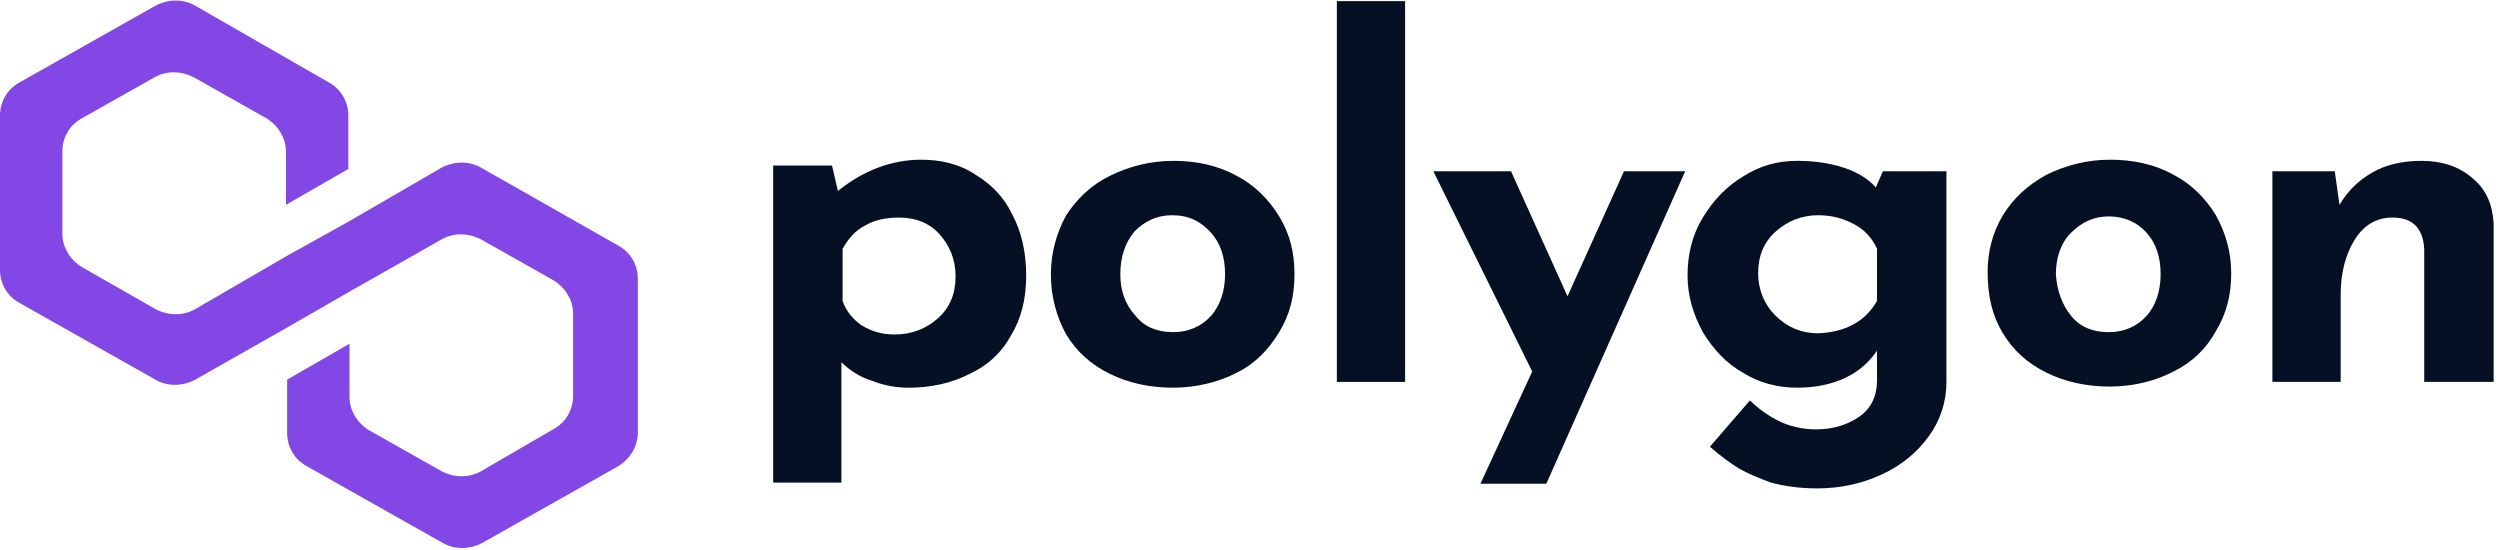
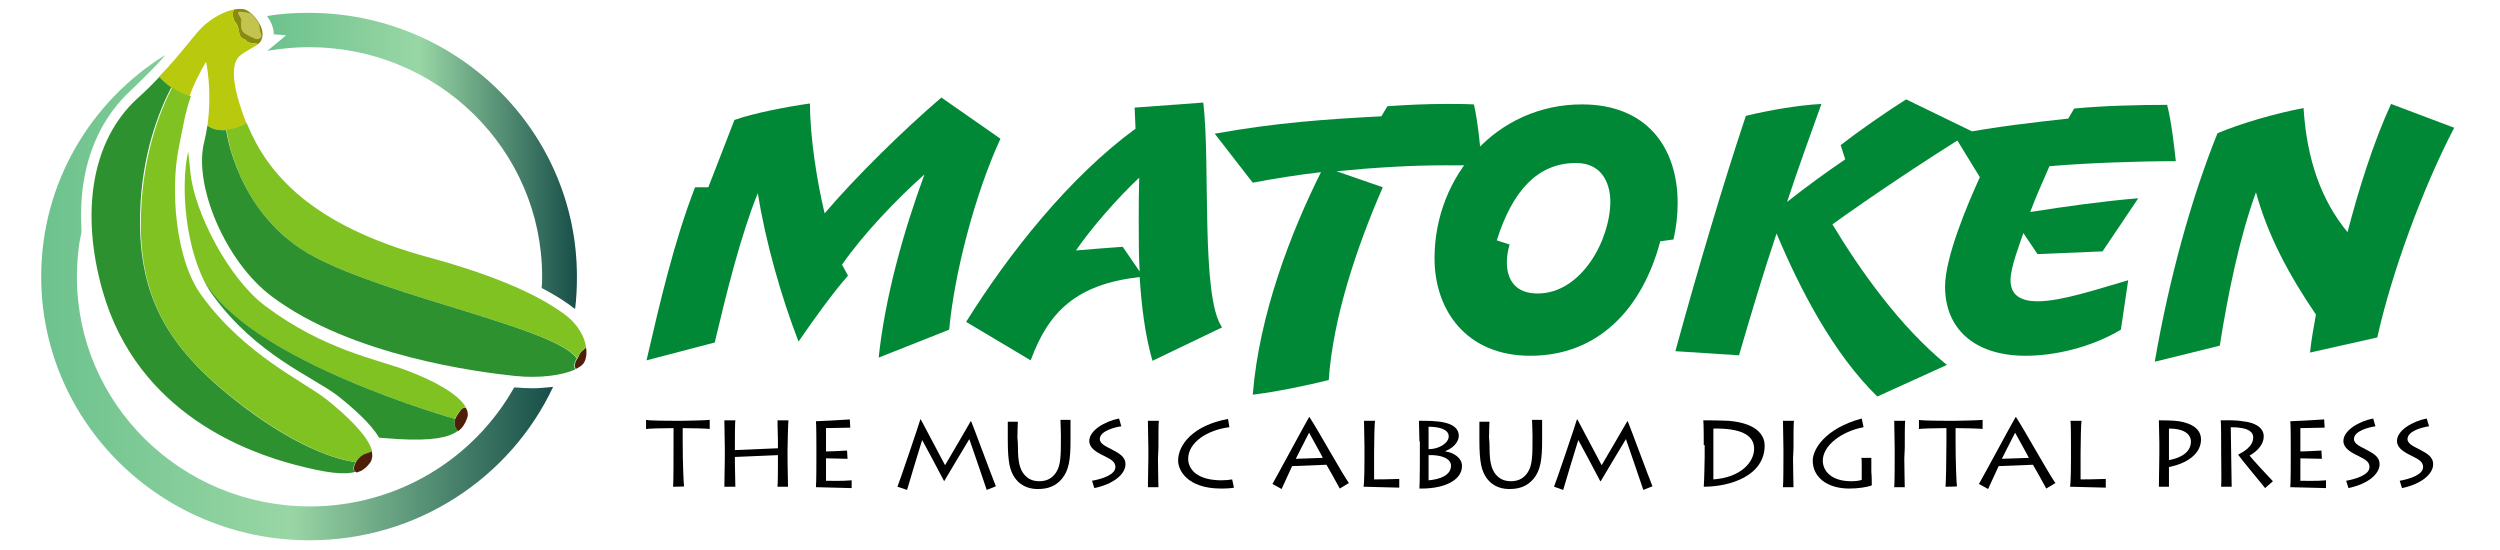
- <svg xmlns="http://www.w3.org/2000/svg" width="546pt" height="120pt" viewBox="0 0 546 120" version="1.1">
-   <defs>
-     <clipPath id="clip1">
-       <path d="M 496 35 L 544.613 35 L 544.613 84 L 496 84 Z M 496 35 " />
-     </clipPath>
-     <clipPath id="clip2">
-       <path d="M 0 0 L 140 0 L 140 119.816 L 0 119.816 Z M 0 0 " />
-     </clipPath>
-   </defs>
-   <g id="surface1">
-     <path style=" stroke:none;fill-rule:nonzero;fill:rgb(2.353%,6.275%,14.118%);fill-opacity:1;" d="M 213.062 38.168 C 216.406 40.188 219.234 42.969 221.031 46.762 C 223.09 50.555 224.117 55.102 224.117 60.156 C 224.117 65.215 223.09 69.512 220.777 73.301 C 218.719 77.094 215.633 79.875 211.781 81.645 C 207.926 83.668 203.297 84.676 198.414 84.676 C 195.586 84.676 193.02 84.172 190.449 83.16 C 187.879 82.402 185.562 80.887 183.766 79.117 L 183.766 105.406 L 168.859 105.406 L 168.859 36.145 L 181.711 36.145 L 182.996 41.707 C 188.648 37.156 194.816 34.879 201.242 34.879 C 205.613 34.879 209.723 35.891 213.062 38.168 Z M 204.84 69.512 C 207.41 67.234 208.695 64.203 208.695 60.41 C 208.695 56.621 207.41 53.586 205.098 51.059 C 202.785 48.531 199.699 47.52 196.359 47.52 C 193.531 47.52 190.961 48.023 188.906 49.289 C 186.848 50.301 185.309 52.07 184.023 54.344 L 184.023 65.719 C 184.793 67.996 186.336 69.762 188.133 71.027 C 190.191 72.293 192.504 73.051 195.332 73.051 C 199.188 73.051 202.27 71.785 204.84 69.512 Z M 204.84 69.512 " />
-     <path style=" stroke:none;fill-rule:nonzero;fill:rgb(2.353%,6.275%,14.118%);fill-opacity:1;" d="M 232.855 47.008 C 235.168 43.469 238.254 40.438 242.363 38.414 C 246.477 36.391 251.102 35.129 256.242 35.129 C 261.383 35.129 266.012 36.141 270.121 38.414 C 273.977 40.438 277.062 43.469 279.375 47.262 C 281.688 51.051 282.715 55.098 282.715 59.898 C 282.715 64.703 281.688 68.746 279.375 72.539 C 277.062 76.328 274.234 79.363 270.121 81.387 C 266.266 83.406 261.383 84.672 256.242 84.672 C 251.102 84.672 246.477 83.66 242.363 81.637 C 238.254 79.617 235.168 76.836 232.855 73.043 C 230.797 69.254 229.516 64.957 229.516 59.898 C 229.516 55.098 230.797 50.801 232.855 47.008 Z M 248.02 69 C 250.074 71.527 252.902 72.539 256.242 72.539 C 259.586 72.539 262.41 71.273 264.469 69 C 266.523 66.723 267.551 63.438 267.551 59.898 C 267.551 56.109 266.523 53.074 264.469 50.801 C 262.152 48.273 259.586 47.008 255.984 47.008 C 252.645 47.008 250.074 48.273 247.762 50.547 C 245.707 53.074 244.68 56.109 244.68 59.898 C 244.68 63.438 245.707 66.473 248.02 69 Z M 248.02 69 " />
-     <path style=" stroke:none;fill-rule:nonzero;fill:rgb(2.353%,6.275%,14.118%);fill-opacity:1;" d="M 306.875 0.246 L 306.875 83.41 L 291.969 83.41 L 291.969 0.246 Z M 306.875 0.246 " />
-     <path style=" stroke:none;fill-rule:nonzero;fill:rgb(2.353%,6.275%,14.118%);fill-opacity:1;" d="M 368.043 37.406 L 337.715 105.652 L 323.324 105.652 L 334.633 81.137 L 313.043 37.406 L 330.008 37.406 L 342.344 64.703 L 354.68 37.406 Z M 368.043 37.406 " />
-     <path style=" stroke:none;fill-rule:nonzero;fill:rgb(2.353%,6.275%,14.118%);fill-opacity:1;" d="M 425.102 37.402 L 425.102 83.406 C 425.102 87.703 423.816 91.75 421.246 95.289 C 418.676 98.828 415.336 101.609 410.965 103.629 C 406.598 105.652 401.969 106.664 396.828 106.664 C 392.973 106.664 389.633 106.156 386.805 105.398 C 383.98 104.387 381.664 103.379 379.867 102.367 C 377.812 101.102 375.754 99.586 373.441 97.562 L 382.18 87.453 C 384.234 89.473 386.551 90.992 388.605 92.004 C 390.66 93.012 393.488 93.773 396.574 93.773 C 400.43 93.773 403.512 92.762 406.082 90.992 C 408.652 89.223 409.938 86.441 409.938 83.156 L 409.938 76.582 C 408.395 78.859 406.34 80.879 403.258 82.398 C 400.172 83.914 396.574 84.672 392.461 84.672 C 388.348 84.672 384.234 83.66 380.637 81.387 C 377.039 79.363 374.211 76.328 371.898 72.539 C 369.844 68.746 368.559 64.703 368.559 60.152 C 368.559 55.602 369.586 51.305 371.898 47.516 C 374.211 43.723 377.039 40.688 380.895 38.414 C 384.492 36.141 388.348 35.129 392.461 35.129 C 396.316 35.129 399.656 35.633 402.742 36.645 C 405.824 37.656 408.137 39.172 409.68 40.941 L 411.223 37.402 Z M 409.938 65.715 L 409.938 54.34 C 408.91 52.062 407.367 50.293 405.055 49.031 C 402.742 47.766 400.172 47.008 397.09 47.008 C 393.488 47.008 390.402 48.273 387.836 50.547 C 385.266 52.82 383.98 55.855 383.98 59.648 C 383.98 63.188 385.266 66.473 387.836 69 C 390.402 71.527 393.488 72.793 397.09 72.793 C 402.996 72.539 407.367 70.262 409.938 65.715 Z M 409.938 65.715 " />
-     <path style=" stroke:none;fill-rule:nonzero;fill:rgb(2.353%,6.275%,14.118%);fill-opacity:1;" d="M 437.438 47.016 C 439.754 43.223 442.836 40.441 446.949 38.168 C 451.059 36.145 455.688 34.879 460.824 34.879 C 465.965 34.879 470.594 35.891 474.703 38.168 C 478.559 40.188 481.645 43.223 483.957 47.016 C 486.016 50.805 487.297 54.852 487.297 59.652 C 487.297 64.457 486.27 68.5 483.957 72.293 C 481.902 76.082 478.816 79.117 474.703 81.137 C 470.852 83.16 465.965 84.426 460.824 84.426 C 455.688 84.426 451.059 83.414 446.949 81.391 C 442.836 79.371 439.754 76.59 437.438 72.797 C 435.125 69.004 434.098 64.707 434.098 59.398 C 434.098 55.102 435.125 50.805 437.438 47.016 Z M 452.344 69.004 C 454.398 71.531 457.227 72.543 460.57 72.543 C 463.91 72.543 466.738 71.281 468.793 69.004 C 470.852 66.73 471.879 63.445 471.879 59.906 C 471.879 56.113 470.852 53.082 468.793 50.805 C 466.738 48.531 463.91 47.266 460.57 47.266 C 457.227 47.266 454.656 48.531 452.344 50.805 C 450.031 53.082 449.004 56.367 449.004 59.906 C 449.262 63.445 450.289 66.477 452.344 69.004 Z M 452.344 69.004 " />
-     <g clip-path="url(#clip1)" clip-rule="nonzero">
-       <path style=" stroke:none;fill-rule:nonzero;fill:rgb(2.353%,6.275%,14.118%);fill-opacity:1;" d="M 539.988 38.918 C 543.07 41.445 544.355 44.734 544.613 48.777 L 544.613 83.406 L 529.449 83.406 L 529.449 54.34 C 529.191 49.789 526.879 47.516 522.512 47.516 C 519.172 47.516 516.344 49.031 514.285 52.316 C 512.23 55.602 511.203 59.648 511.203 64.449 L 511.203 83.406 L 496.293 83.406 L 496.293 37.402 L 509.914 37.402 L 510.945 44.734 C 512.742 41.699 515.055 39.426 518.141 37.656 C 521.227 35.887 524.824 35.129 528.938 35.129 C 533.305 35.129 537.16 36.391 539.988 38.918 Z M 539.988 38.918 " />
+ <svg xmlns="http://www.w3.org/2000/svg" version="1.1" id="Layer_1" x="0px" y="0px" viewBox="0 0 546 120" style="enable-background:new 0 0 546 120;" xml:space="preserve">
+   <style type="text/css">
+ 	.st0{fill:#018837;}
+ 	.st1{fill:#4E1E08;}
+ 	.st2{fill:#888910;}
+ 	.st3{fill:#B9C90E;}
+ 	.st4{fill:#C3C44F;}
+ 	.st5{fill:#80C221;}
+ 	.st6{fill:#2D912F;}
+ 	.st7{fill:url(#XMLID_2_);}
+ 	.st8{fill:url(#XMLID_3_);}
+ </style>
+   <g>
+     <path class="st0" d="M218.5,30.3c-5.6,12.1-10.1,29.6-11.2,41.7l-15.4,6.1c1.4-13.2,5.4-27.5,10-40c-6.1,5.4-13.5,13.2-18,19.7   l1.3,2.4c-3.4,3.9-7.3,9.3-10.8,14.4c-3.8-9.8-7.2-21.8-8.9-32.4c-3.7,9.1-6.9,22-9.4,32.6l-14.9,3.9c3-13,6.1-26.2,10.6-37.8h2.9   l5.7-14.7c4.2-1.5,11.5-2.9,16.5-3.6c0,7.6,1.6,17.3,3.2,24c6.8-8,17.2-18.2,25.5-25.3L218.5,30.3z" />
+     <path class="st0" d="M251.7,78.8c-1.6-5.5-2.4-11.9-2.8-18.3c-13.9,1.6-19.9,7.6-23.8,18.2l-14.1-8.4c9.3-14.9,22.5-31.6,37-42.2   l-0.2-4.6l15-1.1c1.6,13.5-0.6,42.4,4.1,49.1L251.7,78.8z M248.9,59.3c-0.2-3.5-0.2-7-0.2-10.5c0-3.5,0-6.8,0.1-10   c-4.8,4.5-10.7,11.3-13.8,15.9c3.4-0.3,7.4-0.6,10.2-0.8L248.9,59.3z" />
+     <path class="st0" d="M315.6,36.1c-7.3,0-15.6,0.5-23.7,1.3l10.1,3.5c-5.8,13.3-10.9,28.7-11.8,42.1c-4.8,1.2-11.6,2.6-16.6,3.2   c1.4-17.5,8.3-35.4,14.9-48.6c-5.2,0.6-10.2,1.4-14.9,2.3l-8.3-10.7c13.2-2.4,24.7-3.2,36.4-3.8l1.3-2.2c4.2-0.3,8.6-0.5,12.8-0.5   c2.1,0,4.2,0,6.1,0.1c0.8,3.3,1.5,9.7,1.7,13.4C321.2,36.1,318.5,36.1,315.6,36.1z" />
+     <path class="st0" d="M365.5,52.3l-2.9,0.4c-3.9,14.7-13.5,25-28.4,25c-13.9,0-20.9-9.9-20.9-21.3c0-18,13.6-33.6,32.2-33.6   c13.9,0,20.9,9.1,20.9,21.6C366.4,46.9,366.1,49.6,365.5,52.3z M344.2,35.6c-8.4,0-13.9,6.1-17.3,16.9l2.8,0.9   c-0.4,1.3-0.6,2.7-0.6,3.9c0,3.7,1.8,6.8,6.7,6.8c9.6,0,15.9-11.7,15.9-20.2C351.6,39.6,349.6,35.6,344.2,35.6z" />
+     <path class="st0" d="M430.7,28.7c-9.8,6-22.6,14.6-30.5,20.3c6.1,10.1,14.7,22.3,25,30.7l-15.2,6.9c-9.5-9.3-16.7-23-22-35.6   c-2.8,8.3-5.6,17.7-8.2,26.6l-13.9-0.9c4.9-17.9,10.7-37.4,15.4-51.4c5-1.2,11.1-2.3,16.5-2.6c-2.4,6.7-5,13.8-7.5,21.4   c3.9-3.1,8.7-6.6,12.7-9.3l-1-3.1c4.5-3.5,9.9-7.2,14.3-10L430.7,28.7z" />
+     <path class="st0" d="M447.6,36.3c-1.4,3.2-3.1,7-4.2,10c7.6-1.2,16.2-2.4,23.6-3l-7.8,11.6L445,55.5l-3.1-4.6   c-0.9,2.7-2.8,7.5-2.8,10.3c0,3.4,2.4,4.6,5.9,4.6c5.3,0,13.2-2.7,19.8-4.6L463.2,72c-6.5,3.9-14.5,5.7-20.8,5.7   c-11.4,0-17.6-6.1-17.6-15.1c0-6.5,5-18.2,7.6-23.9l-5.7-9.3c9.5-1.8,17.7-2.7,25-3.5l1.3-2.2c6.4-0.6,13.8-0.8,20.3-0.8   c0.9,3.4,1.5,8.6,1.9,12.3C467,35.2,455.6,35.6,447.6,36.3z" />
+     <path class="st0" d="M536,27.9c-6.9,13.2-13.7,31.8-16.8,45.8L504.5,77c0.3-2.8,0.8-5.5,1.3-8.3c-5.8-8.5-10.5-17.2-13.1-26.7   c-3.5,9.6-6.1,22-7.9,33.5L470.6,79c3.1-18,8-35.8,13.7-49.9c5-2.1,12.4-4.3,18.8-5.5c0.7,11.3,3.9,20.2,9.6,27.1   c2.4-9.2,5.6-19.5,9.5-28L536,27.9z" />
+   </g>
+   <g id="XMLID_16_">
+     <path id="XMLID_79_" class="st1" d="M100.5,89.7c-0.9,1.3-1.8,2.5-0.9,3.9c0.1,0.2,0.3,0.4,0.4,0.6c1-0.7,1.6-1.7,2-2.8   c0.3-0.8,0.2-1.6-0.3-2.4C101.3,89,100.8,89.2,100.5,89.7z" />
+     <path id="XMLID_77_" class="st1" d="M126.5,77.5c-0.3,1-1.3,1.5-0.8,3.1c0.9-0.4,1.6-0.9,1.9-1.5c0.4-0.7,0.6-1.9,0.4-3.2   C127.3,76.5,126.6,77,126.5,77.5z" />
+     <g id="XMLID_72_">
+       <path id="XMLID_75_" class="st2" d="M51.5,5c1,1.2,0.3,3,1.7,3.5c1.2,0.5-0.1,0.8,3.2,1.1c0.5-0.4,0.8-0.9,0.9-1.6    c0.4-2-1.7-5-3.7-5.9C52.9,1.9,52,1.9,51,2.1C51,2.2,50.5,3.9,51.5,5z" />
+       <path id="XMLID_73_" class="st3" d="M52.6,12c1.6-1.2,3-1.7,3.8-2.4c-3.2-0.3-2-0.6-3.2-1.1c-1.3-0.5-0.7-2.4-1.7-3.5    c-1-1.1-0.5-2.8-0.5-2.9c-2,0.4-4.5,1.7-6.6,3.6c-2.4,2.3-4.5,5.7-9.7,11.1c1.5,1.7,3.6,3.3,6.7,4.2c0.8-2.3,1.9-4.6,3.6-7.5    c0,0,1.4,6.1,0.3,13.9l0,0c0,0,2.9,2.7,8.5-0.5C50.8,19.2,50.1,13.8,52.6,12z" />
    </g>
-     <g clip-path="url(#clip2)" clip-rule="nonzero">
-       <path style=" stroke:none;fill-rule:nonzero;fill:rgb(50.98%,27.843%,89.804%);fill-opacity:1;" d="M 105.117 36.648 C 102.547 35.133 99.207 35.133 96.379 36.648 L 76.332 48.277 L 62.711 55.859 L 42.664 67.488 C 40.094 69.004 36.754 69.004 33.926 67.488 L 17.992 58.387 C 15.422 56.871 13.621 54.09 13.621 51.055 L 13.621 33.109 C 13.621 30.074 15.164 27.297 17.992 25.777 L 33.668 16.93 C 36.238 15.414 39.582 15.414 42.406 16.93 L 58.086 25.777 C 60.656 27.297 62.453 30.074 62.453 33.109 L 62.453 44.738 L 76.078 36.902 L 76.078 25.273 C 76.078 22.238 74.535 19.461 71.707 17.941 L 42.664 1.258 C 40.094 -0.258 36.754 -0.258 33.926 1.258 L 4.371 17.941 C 1.543 19.461 0 22.238 0 25.273 L 0 58.891 C 0 61.926 1.543 64.707 4.371 66.223 L 33.926 82.906 C 36.496 84.422 39.836 84.422 42.664 82.906 L 62.711 71.531 L 76.332 63.695 L 96.379 52.32 C 98.949 50.805 102.293 50.805 105.117 52.32 L 120.797 61.168 C 123.367 62.684 125.164 65.465 125.164 68.496 L 125.164 86.445 C 125.164 89.477 123.625 92.258 120.797 93.773 L 105.117 102.875 C 102.547 104.391 99.207 104.391 96.379 102.875 L 80.703 94.027 C 78.133 92.512 76.332 89.73 76.332 86.695 L 76.332 75.07 L 62.711 82.906 L 62.711 94.531 C 62.711 97.566 64.254 100.348 67.082 101.863 L 96.637 118.547 C 99.207 120.062 102.547 120.062 105.375 118.547 L 134.934 101.863 C 137.504 100.348 139.301 97.566 139.301 94.531 L 139.301 60.914 C 139.301 57.883 137.758 55.102 134.934 53.582 Z M 105.117 36.648 " />
+     <path id="XMLID_70_" class="st4" d="M54.7,2.9c0,0-2.2-0.5-2.6-0.3c-0.5,0.2,0.7,1.3,0.6,1.9s-0.2,2,0.5,2.6   c0.7,0.6,1.9,1.1,2.6,1.4c0.8,0.2,1.6-0.3,1.2-1.2c-0.4-0.9-0.2-1.9-0.7-2.6C55.6,3.7,54.7,2.9,54.7,2.9z" />
+     <g id="XMLID_65_">
+       <path id="XMLID_68_" class="st5" d="M53.4,88.9c15.4,11.6,24.4,12,24.4,12l0,0c0.4-0.8,1.2-1.5,2.1-1.8c0.5-0.2,1-0.3,1.4-0.5    c-0.8-3.4-5.9-8.1-9.9-11.3c-5.2-4.1-18-9.8-27.4-22.8c-5.9-8.1-6.7-23.5-5-32c1-5,1.5-8.2,2.7-11.5c-1.6-0.4-2.9-1.1-4.1-1.9    c-2.6,5-6.4,14.6-6.8,27.6C30.1,66.3,38,77.3,53.4,88.9z" />
+       <path id="XMLID_66_" class="st6" d="M77.2,102.4c0-0.4,0.1-0.9,0.5-1.5l0,0c0,0-9-0.4-24.4-12C38,77.3,30.1,66.3,30.6,46.7    c0.3-13,4.2-22.6,6.8-27.6c-1-0.7-1.9-1.5-2.6-2.3c-1.4,1.5-3,3.1-4.9,4.8c-10,9.2-12.3,25-7.5,41.9c7.7,27.1,32.2,35.4,42,38    c6.9,1.8,10.8,2.3,13.4,1.5C77.5,103,77.3,102.7,77.2,102.4z" />
    </g>
+     <g id="XMLID_61_">
+       <path id="XMLID_63_" class="st5" d="M99.4,91.5L99.4,91.5c0.2-0.6,0.6-1.2,1.1-1.8c0.3-0.5,0.8-0.7,1.2-0.8c-1.7-3.1-8-6.2-12.9-8    c-6.2-2.4-18-4.4-30.9-14.1c-8-6-15.4-20.4-16.3-29c-0.2-1.7-0.3-3.3-0.5-4.7c-1.7,7.5-0.6,20.1,3.5,28.3    C54.5,78.9,99.4,91.5,99.4,91.5z" />
+       <path id="XMLID_62_" class="st6" d="M99.4,91.5L99.4,91.5c0,0-44.9-12.6-54.8-30.2c0.6,1.2,1.2,2.3,1.9,3.2    c9.4,13,22,17.9,27.2,21.9c3.3,2.6,7.3,6.1,9.1,9.2c1.5,0.1,2.9,0.2,4.2,0.3c7.3,0.4,11-0.3,13-1.8c-0.1-0.2-0.3-0.4-0.4-0.6    C99.1,92.8,99.2,92.2,99.4,91.5z" />
+     </g>
+     <g id="XMLID_56_">
+       <path id="XMLID_59_" class="st5" d="M68.5,56c16.8,9,52.8,15.6,57.6,22.3c0.2-0.3,0.3-0.5,0.4-0.8c0.2-0.5,0.8-1.1,1.5-1.6    c-0.3-2.3-1.7-5.1-4.9-7.4c-5.1-3.7-13.7-8-29.5-12.3c-25.8-7-35.2-18.5-39.5-28.8c-0.1-0.2-0.2-0.4-0.2-0.6    c-1.7,1-3.2,1.4-4.4,1.5l0,0C49.4,28.4,51.7,47,68.5,56z" />
+       <path id="XMLID_57_" class="st6" d="M68.5,56c-16.8-9-19.1-27.6-19.1-27.6l0,0c-2.7,0.3-4.1-1-4.1-1l0,0c-0.2,1.2-0.4,2.4-0.7,3.6    c-2.4,9.3,4.5,26,14.7,33.7c17.4,13.1,45.5,16.6,53.1,17.4c5.6,0.6,10.6-0.2,13.2-1.4c-0.4-1.1,0-1.8,0.4-2.4    C121.3,71.6,85.3,65,68.5,56z" />
+     </g>
+     <g id="XMLID_51_">
+       <linearGradient id="XMLID_2_" gradientUnits="userSpaceOnUse" x1="58.438" y1="86.838" x2="126.119" y2="86.838" gradientTransform="matrix(1 0 0 -1 0 122)">
+         <stop offset="0" style="stop-color:#6CC28D" />
+         <stop offset="0.489" style="stop-color:#99D6A5" />
+         <stop offset="1" style="stop-color:#174E48" />
+       </linearGradient>
+       <path id="XMLID_54_" class="st7" d="M59.8,7.5l2.7,0.2l-4.1,3.4c3-0.5,6-0.8,9.1-0.8c28.1,0,50.9,22.4,50.9,50.1    c0,0.8,0,1.7-0.1,2.5c2.3,1.2,4.3,2.4,6.1,3.7c0.4,0.3,0.8,0.6,1.2,0.9c0.3-2.3,0.4-4.7,0.4-7.1c0-31.8-26.2-57.6-58.6-57.6    c-3.1,0-6.2,0.2-9.1,0.7C59.2,4.7,59.8,6.1,59.8,7.5z" />
+       <linearGradient id="XMLID_3_" gradientUnits="userSpaceOnUse" x1="9.005" y1="57.088" x2="120.777" y2="57.088" gradientTransform="matrix(1 0 0 -1 0 122)">
+         <stop offset="0" style="stop-color:#6CC28D" />
+         <stop offset="0.489" style="stop-color:#99D6A5" />
+         <stop offset="1" style="stop-color:#174E48" />
+       </linearGradient>
+       <path id="XMLID_52_" class="st8" d="M116.4,84.8L116.4,84.8c-1.4,0-2.8-0.1-4.1-0.2c0,0,0,0,0,0c-8.7,15.5-25.4,26-44.6,26    c-28.1,0-50.9-22.4-50.9-50.1c0-3.4,0.3-6.7,1-9.8c-0.2-3.9-0.1-7.7,0.5-11.2c1.3-7.9,4.8-14.6,10-19.5c1.7-1.6,3.3-3.2,4.8-4.7    l0,0c1.2-1.2,2.2-2.3,3-3.3C19.8,22.1,9,40,9,60.4C9,92.2,35.2,118,67.6,118c23.6,0,43.9-13.7,53.2-33.5    C119.4,84.6,117.9,84.8,116.4,84.8z" />
+     </g>
+     <path id="XMLID_48_" class="st1" d="M81.2,98.6c-0.4,0.2-0.9,0.3-1.4,0.5c-1.5,0.5-2.6,2.4-2.5,3.3c0,0.4,0.3,0.6,0.6,0.8   c0.6-0.2,1.2-0.4,1.6-0.8c0.5-0.3,0.9-0.8,1.3-1.3c0.3-0.4,0.4-0.8,0.5-1.3C81.3,99.5,81.3,99,81.2,98.6z" />
+   </g>
+   <g>
+     <path d="M147,106.3c0.1-0.5,0.1-6.6,0.1-9.9v-2.9c-2.5,0-5.6,0.1-6,0.2v-2c0.6,0.2,5.9,0.2,6.1,0.2h1.9c0.4,0,5.2-0.1,5.9-0.2v2   c0-0.1-4.1-0.2-5.9-0.2v3.2c0,4.2,0.2,9.1,0.3,9.5C149.5,106.3,147,106.3,147,106.3z" />
+     <path d="M158.2,106.3c0-0.9,0.1-5.7,0.1-6.3v-2.2c0-0.4-0.1-5.5-0.1-6h2.4c-0.1,0.4-0.1,4.6-0.1,5v1.5l9.4-0.4v-1.6   c0-0.3-0.1-4.1-0.1-4.5h2.4c-0.1,0.5-0.2,6.1-0.2,6.6v2.1c0,0.3,0.1,5.5,0.1,5.8h-2.3c0.1-0.7,0.1-4.4,0.1-4.8v-2.1l-9.4,0.4v1.3   c0,0.9,0.1,4.7,0.1,5.2L158.2,106.3L158.2,106.3z" />
+     <path d="M186,106.6c-0.7,0-7.4-0.2-7.8-0.2c0.1-1.1,0.1-5.5,0.1-6v-2.7c0-0.3,0-5.3-0.1-5.7c0.5,0,6.3-0.3,7.4-0.4l0.1,1.8   c-1,0-4.9,0.1-5.3,0.1v5.1c0.4,0,3.2-0.1,4.6-0.2l0.1,1.8c-0.7,0-4.2-0.1-4.7-0.1v4.9c0.5,0,3.5,0.1,5.6-0.1L186,106.6z" />
+     <path d="M196,106.3c0.4-0.9,4.9-14.2,5-14.7h0.1c0.7,1.3,4.7,8.9,5.3,10c0.7-1.2,5.3-9,5.6-9.6h0.1c0.7,1.7,4.5,12,5.4,14.2l-2,0.8   c-0.5-1.6-3.5-10.2-3.8-11.1c-0.7,1.1-4.6,7.7-5.5,9.2h0c-1.2-2.3-3.8-7.2-4.8-9c-0.4,1.3-3.1,10.1-3.3,10.9L196,106.3z" />
+     <path d="M222.3,96.8c0,3.4,0.2,4.9,1,6.3c0.9,1.4,2.1,2,3.7,2c1.9,0,3-0.9,3.7-2c1-1.5,1-4,1-7.3v-0.7c0-1.4-0.1-2.7-0.1-3.4h2.2   c0,0.5,0,1.8,0,3.5v1c0,4-0.3,6.5-1.9,8.4c-1.3,1.5-2.9,2.2-5.2,2.2c-1.2,0-3.5-0.2-5.1-2.5c-1-1.5-1.5-3.2-1.5-8.2v-1.1   c0-1,0-2.5,0-2.9h2.2c0,0.5-0.1,1.5-0.1,3.4L222.3,96.8L222.3,96.8z" />
+     <path d="M238.5,105c2.2-0.4,5.1-1.3,5.1-3c0-1.1-0.8-1.6-2.4-2.4c-1.9-0.9-3.3-1.8-3.3-3.3c0-2.3,3.4-4.3,6.5-4.9l0.5,1.7   c-1.4,0.2-4.7,1-4.7,2.8c0,1.1,1.6,1.7,2.5,2.2c1.7,0.9,3.1,1.6,3.1,3.3c0,2.1-2.5,4.3-6.8,5.2L238.5,105z" />
+     <path d="M252.9,100.1c0,2.1,0.1,5.8,0.1,6.3h-2.3c0-0.9,0.1-5.7,0.1-6.3v-2.2c0-0.4-0.1-5.5-0.1-6h2.4c-0.1,0.4-0.1,3.5-0.1,6   L252.9,100.1L252.9,100.1z" />
+     <path d="M269.5,106.5c-0.4,0.1-1.4,0.2-2.8,0.2c-7.5,0-9.4-4.1-9.4-6.1c0-3.5,3.3-7.7,10.9-9.1l0.3,1.8c-4.8,0.6-9,3.3-9,6.9   c0,2.4,2.1,4.7,7.3,4.7c0.9,0,1.8-0.1,2.3-0.2L269.5,106.5z" />
+     <path d="M277.9,105.7c1.2-2.1,7.5-13.8,8-14.6h0.1c1.9,2.9,7.1,12.3,8.6,14.4l-2,1.2c-0.4-0.8-2.7-4.9-2.9-5.2l-7.5,0.3   c-0.3,0.7-2,4.3-2.3,5L277.9,105.7z M288.9,100c-0.2-0.5-2.8-5.1-3-5.5c-0.3,0.5-2.7,5.4-2.9,5.7L288.9,100z" />
+     <path d="M300.3,91.9c-0.1,0.5-0.2,4.5-0.2,7.1v5.7c0.5,0,3.2,0,5.5-0.1v1.9c-0.7,0-7.3-0.2-7.8-0.2c0.2-1.1,0.2-5.5,0.2-6v-2.7   c0-0.3-0.1-5.3-0.1-5.7H300.3z" />
+     <path d="M310,96.4c0-0.6-0.1-4.1-0.1-4.5c1.2,0,2.6,0,3.5,0.1c4.5,0.3,5.2,2,5.2,3.2c0,0.8-0.6,2.4-2.9,3.3v0.1   c1.6,0.2,3.6,1.3,3.6,3.2c0,2.8-3.3,4.9-8.9,4.9h-0.4c0.1-1.1,0.1-7.4,0.1-7.8V96.4z M312,98.1c2.4,0,4.4-1.4,4.4-2.8   c0-1.8-2.8-2.1-4.4-2.1V98.1z M312,104.9c2.5-0.2,4.9-1.1,4.9-3.2c0-1.6-2.2-2.4-4.9-2.3V104.9z" />
+     <path d="M325.3,96.8c0,3.4,0.2,4.9,1,6.3c0.9,1.4,2.1,2,3.7,2c1.9,0,3-0.9,3.7-2c1-1.5,1-4,1-7.3v-0.7c0-1.4-0.1-2.7-0.1-3.4h2.2   c0,0.5,0,1.8,0,3.5v1c0,4-0.3,6.5-1.9,8.4c-1.3,1.5-2.9,2.2-5.2,2.2c-1.2,0-3.5-0.2-5.1-2.5c-1-1.5-1.5-3.2-1.5-8.2v-1.1   c0-1,0-2.5,0-2.9h2.2c0,0.5-0.1,1.5-0.1,3.4L325.3,96.8L325.3,96.8z" />
+     <path d="M339.4,106.3c0.4-0.9,4.9-14.2,5-14.7h0.1c0.7,1.3,4.7,8.9,5.3,10c0.7-1.2,5.3-9,5.6-9.6h0.1c0.7,1.7,4.5,12,5.4,14.2   l-2,0.8c-0.5-1.6-3.5-10.2-3.8-11.1c-0.7,1.1-4.6,7.7-5.5,9.2h-0.1c-1.2-2.3-3.8-7.2-4.8-9c-0.4,1.3-3.1,10.1-3.3,10.9L339.4,106.3   z" />
+     <path d="M372.1,97.2c0-0.4,0-4.8-0.1-5.4c1.3,0,3.5,0,5.5,0.1c7.2,0.6,7.9,4,7.9,5.4c0,6.6-7.5,9-13.3,9c0.1-1,0.2-6.1,0.2-6.6   V97.2z M374.2,104.7c5.9-0.4,8.9-3.7,8.9-6.7c0-3.2-3.3-4.5-8.9-4.4V104.7z" />
+     <path d="M391.6,100.1c0,2.1,0.1,5.8,0.1,6.3h-2.3c0.1-0.9,0.1-5.7,0.1-6.3v-2.2c0-0.4-0.1-5.5-0.1-6h2.4c-0.1,0.4-0.1,3.5-0.1,6   L391.6,100.1L391.6,100.1z" />
+     <path d="M408.8,106c-1,0.4-3,0.7-4.9,0.7c-5,0-8-2.6-8-6.1c0-2.4,2.6-7,10.7-9.2l0.4,1.9c-4.8,0.9-8.9,4-8.9,7.3   c0,2.2,1.8,4.5,6.2,4.5c0.9,0,1.8-0.1,2.3-0.3v-3.4c0-0.6,0-1.3-0.1-1.4h2.2v3.1C408.8,103.9,408.8,105.8,408.8,106z" />
+     <path d="M415.9,100.1c0,2.1,0.1,5.8,0.1,6.3h-2.3c0.1-0.9,0.1-5.7,0.1-6.3v-2.2c0-0.4-0.1-5.5-0.1-6h2.4c-0.1,0.4-0.1,3.5-0.1,6   L415.9,100.1L415.9,100.1z" />
+     <path d="M424.9,106.3c0.1-0.5,0.2-6.6,0.2-9.9v-2.9c-2.5,0-5.6,0.1-6,0.2v-2c0.6,0.2,5.9,0.2,6.1,0.2h1.9c0.4,0,5.2-0.1,5.9-0.2v2   c-0.1-0.1-4.1-0.2-5.9-0.2v3.2c0,4.2,0.2,9.1,0.3,9.5C427.4,106.3,424.9,106.3,424.9,106.3z" />
+     <path d="M432.2,105.7c1.2-2.1,7.5-13.8,8-14.6h0.1c1.9,2.9,7.1,12.3,8.6,14.4l-2,1.2c-0.4-0.8-2.7-4.9-2.9-5.2l-7.5,0.3   c-0.3,0.7-2,4.3-2.3,5L432.2,105.7z M443.1,100c-0.2-0.5-2.8-5.1-3-5.5c-0.3,0.5-2.7,5.4-2.9,5.7L443.1,100z" />
+     <path d="M454.6,91.9c-0.1,0.5-0.2,4.5-0.2,7.1v5.7c0.5,0,3.2,0,5.5-0.1v1.9c-0.7,0-7.3-0.2-7.8-0.2c0.2-1.1,0.2-5.5,0.2-6v-2.7   c0-0.3,0-5.3-0.1-5.7H454.6z" />
+     <path d="M471.5,106.3c0-0.9,0.1-5.9,0.1-7.3v-2.3c0-0.5-0.1-4.6-0.1-4.9c0.9,0,3,0,4.4,0.2c3,0.5,4.8,1.8,4.8,4c0,3-2.9,5.2-7,6   v1.2c0,0.4,0,2.7,0,3.1L471.5,106.3L471.5,106.3z M473.7,100.5c2.6-0.5,4.8-1.7,4.8-4.1c0-0.8-0.5-2.8-4.8-2.8V100.5z" />
+     <path d="M487.3,100c0,0.8,0.1,6,0.1,6.3h-2.3c0.1-0.5,0-7.1,0-7.5v-1.7c0-0.6,0-4.9-0.1-5.3c1,0,3-0.1,4.8,0.2   c2.9,0.3,4.6,1.5,4.6,3.3c0,1.7-1.3,3.2-3.1,4.2c0.6,0.8,4.5,5,5.1,5.6l-1.7,1.5c-0.2-0.3-5.3-6.4-5.9-7.3c1.1-0.6,3.3-1.7,3.3-3.8   c0-1-0.8-2.2-4.9-2.2L487.3,100L487.3,100z" />
+     <path d="M508,106.6c-0.7,0-7.4-0.2-7.8-0.2c0.1-1.1,0.1-5.5,0.1-6v-2.7c0-0.3,0-5.3-0.1-5.7c0.5,0,6.3-0.3,7.4-0.4l0.1,1.8   c-1,0-4.9,0.1-5.3,0.1v5.1c0.4,0,3.2-0.1,4.6-0.2l0.1,1.8c-0.7,0-4.2-0.1-4.7-0.1v4.9c0.5,0,3.5,0.1,5.6-0.1L508,106.6z" />
+     <path d="M512.4,105c2.2-0.4,5.1-1.3,5.1-3c0-1.1-0.8-1.6-2.4-2.4c-1.9-0.9-3.3-1.8-3.3-3.3c0-2.3,3.4-4.3,6.5-4.9l0.5,1.7   c-1.4,0.2-4.7,1-4.7,2.8c0,1.1,1.6,1.7,2.5,2.2c1.7,0.9,3.1,1.6,3.1,3.3c0,2.1-2.5,4.3-6.8,5.2L512.4,105z" />
+     <path d="M524.1,105c2.2-0.4,5.1-1.3,5.1-3c0-1.1-0.8-1.6-2.4-2.4c-1.9-0.9-3.3-1.8-3.3-3.3c0-2.3,3.4-4.3,6.5-4.9l0.5,1.7   c-1.4,0.2-4.7,1-4.7,2.8c0,1.1,1.6,1.7,2.5,2.2c1.7,0.9,3.1,1.6,3.1,3.3c0,2.1-2.5,4.3-6.8,5.2L524.1,105z" />
  </g>
</svg>
